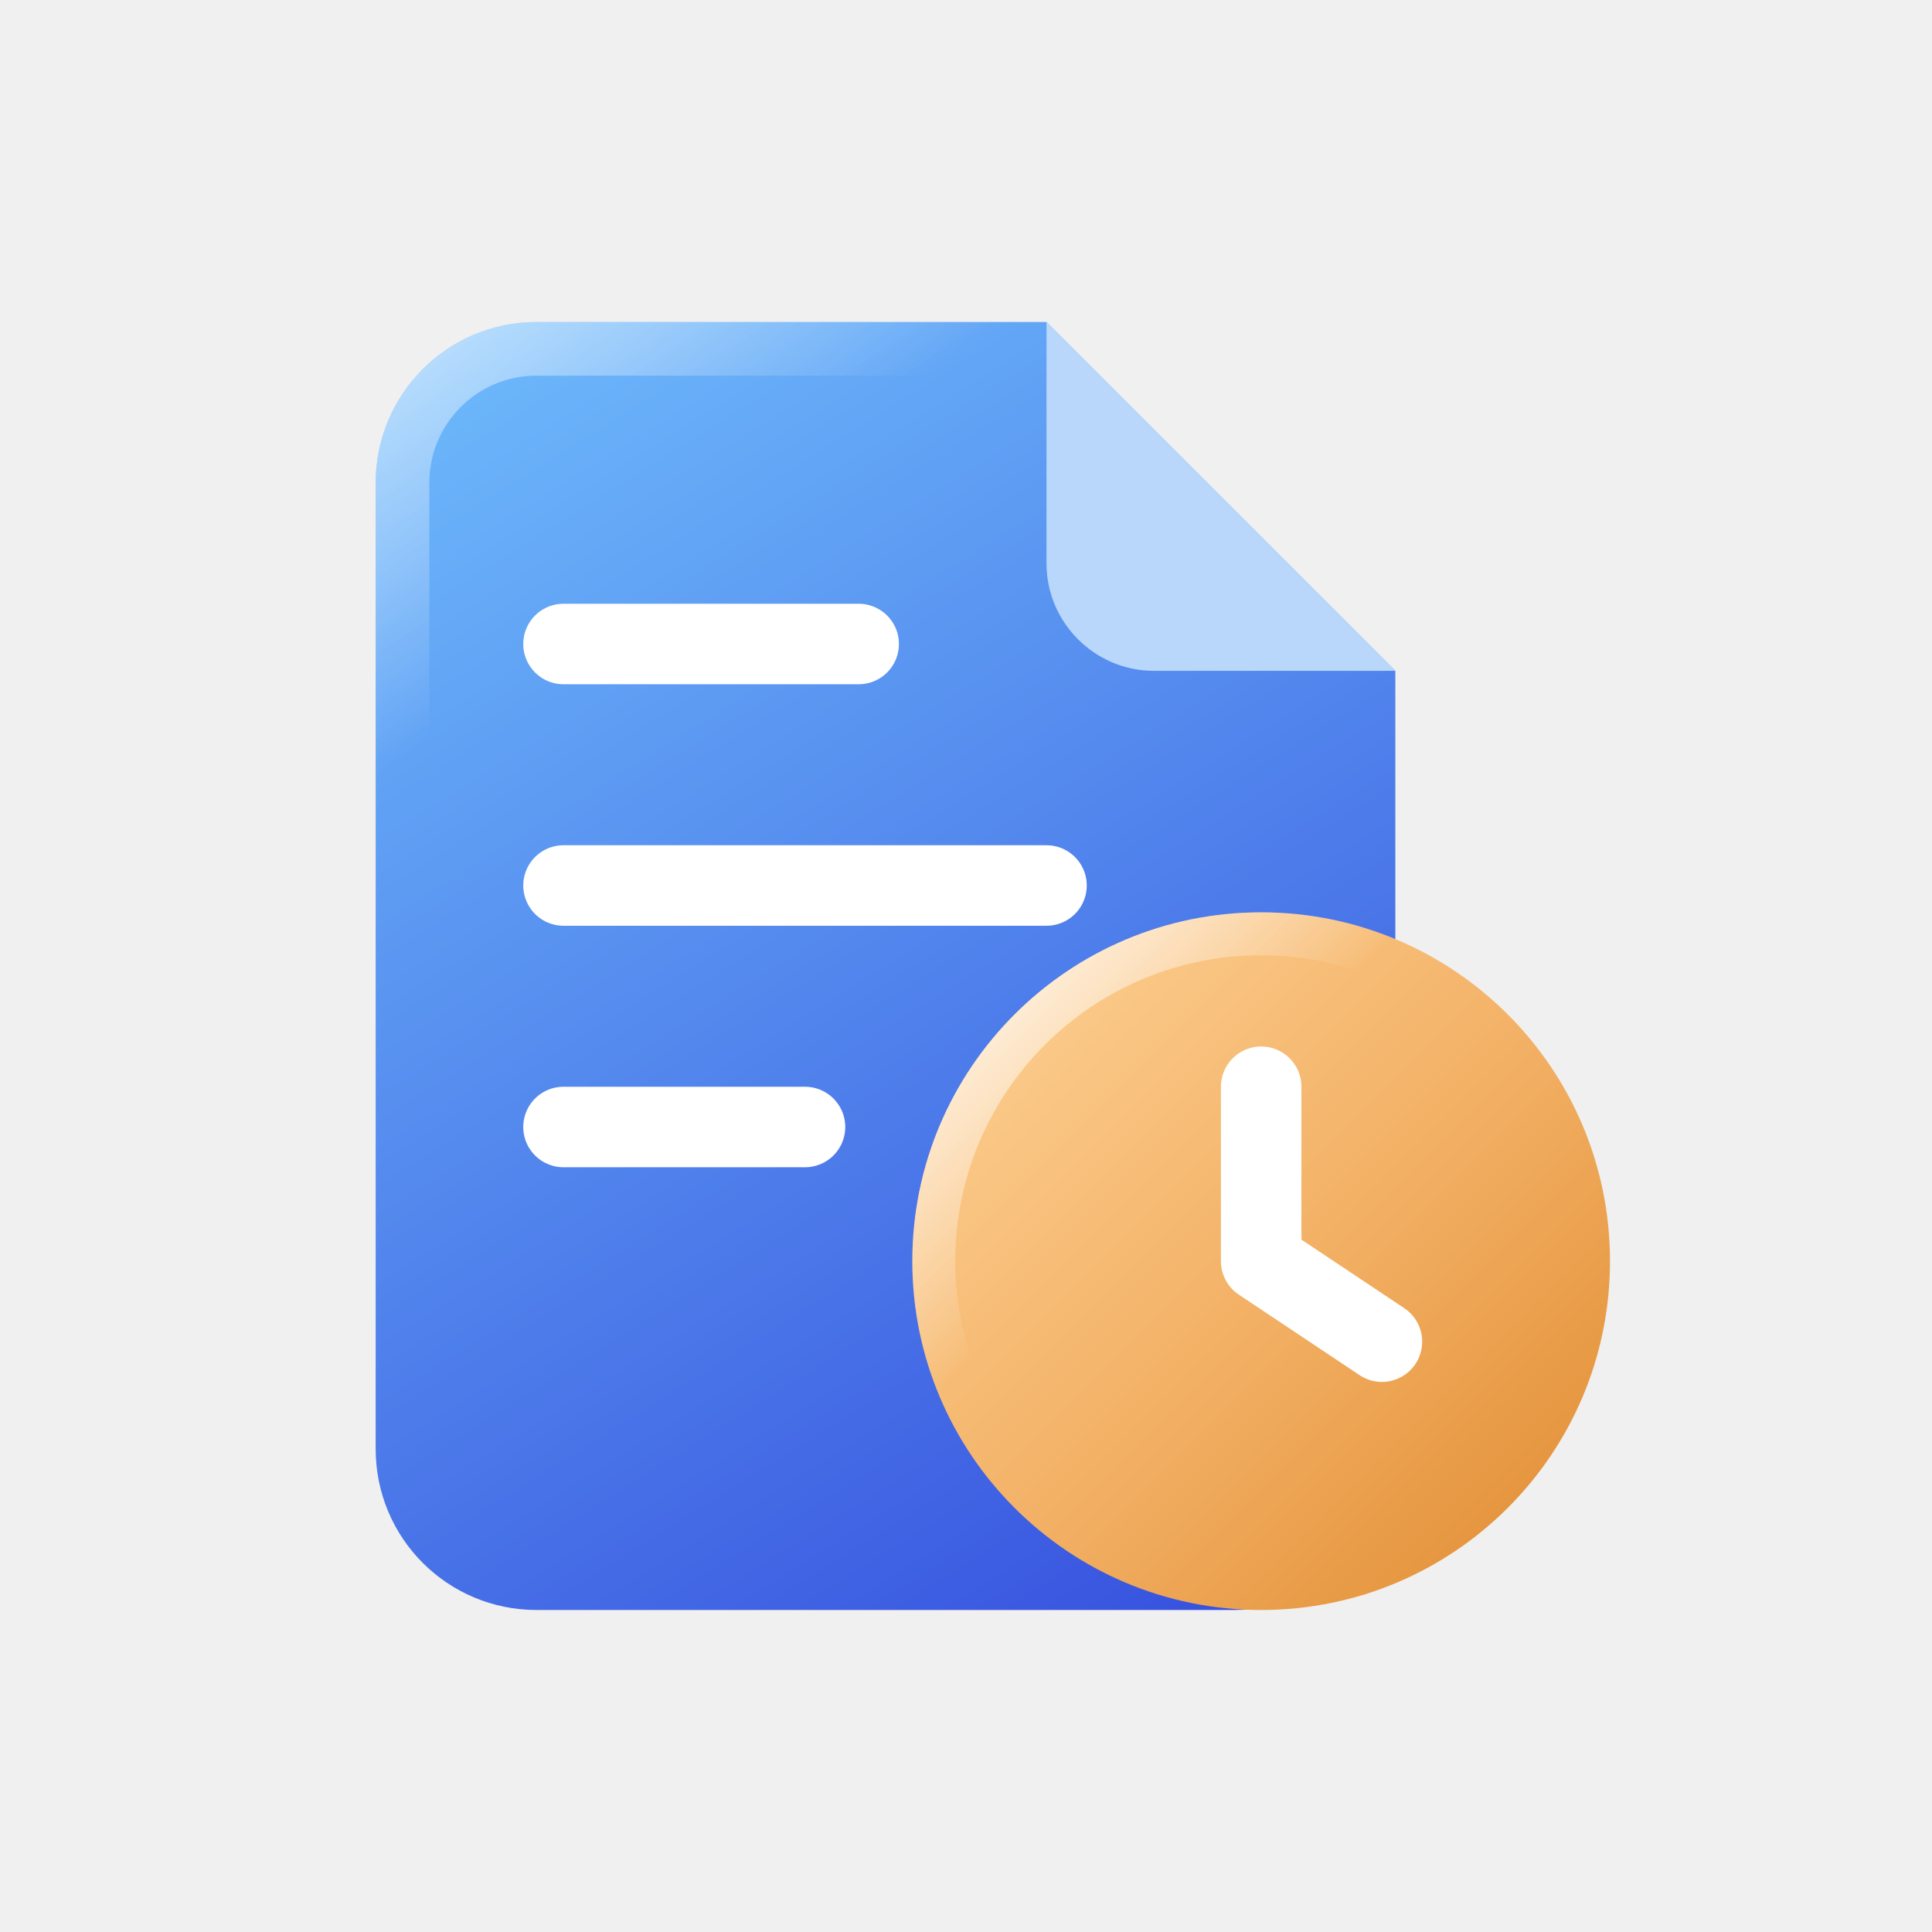
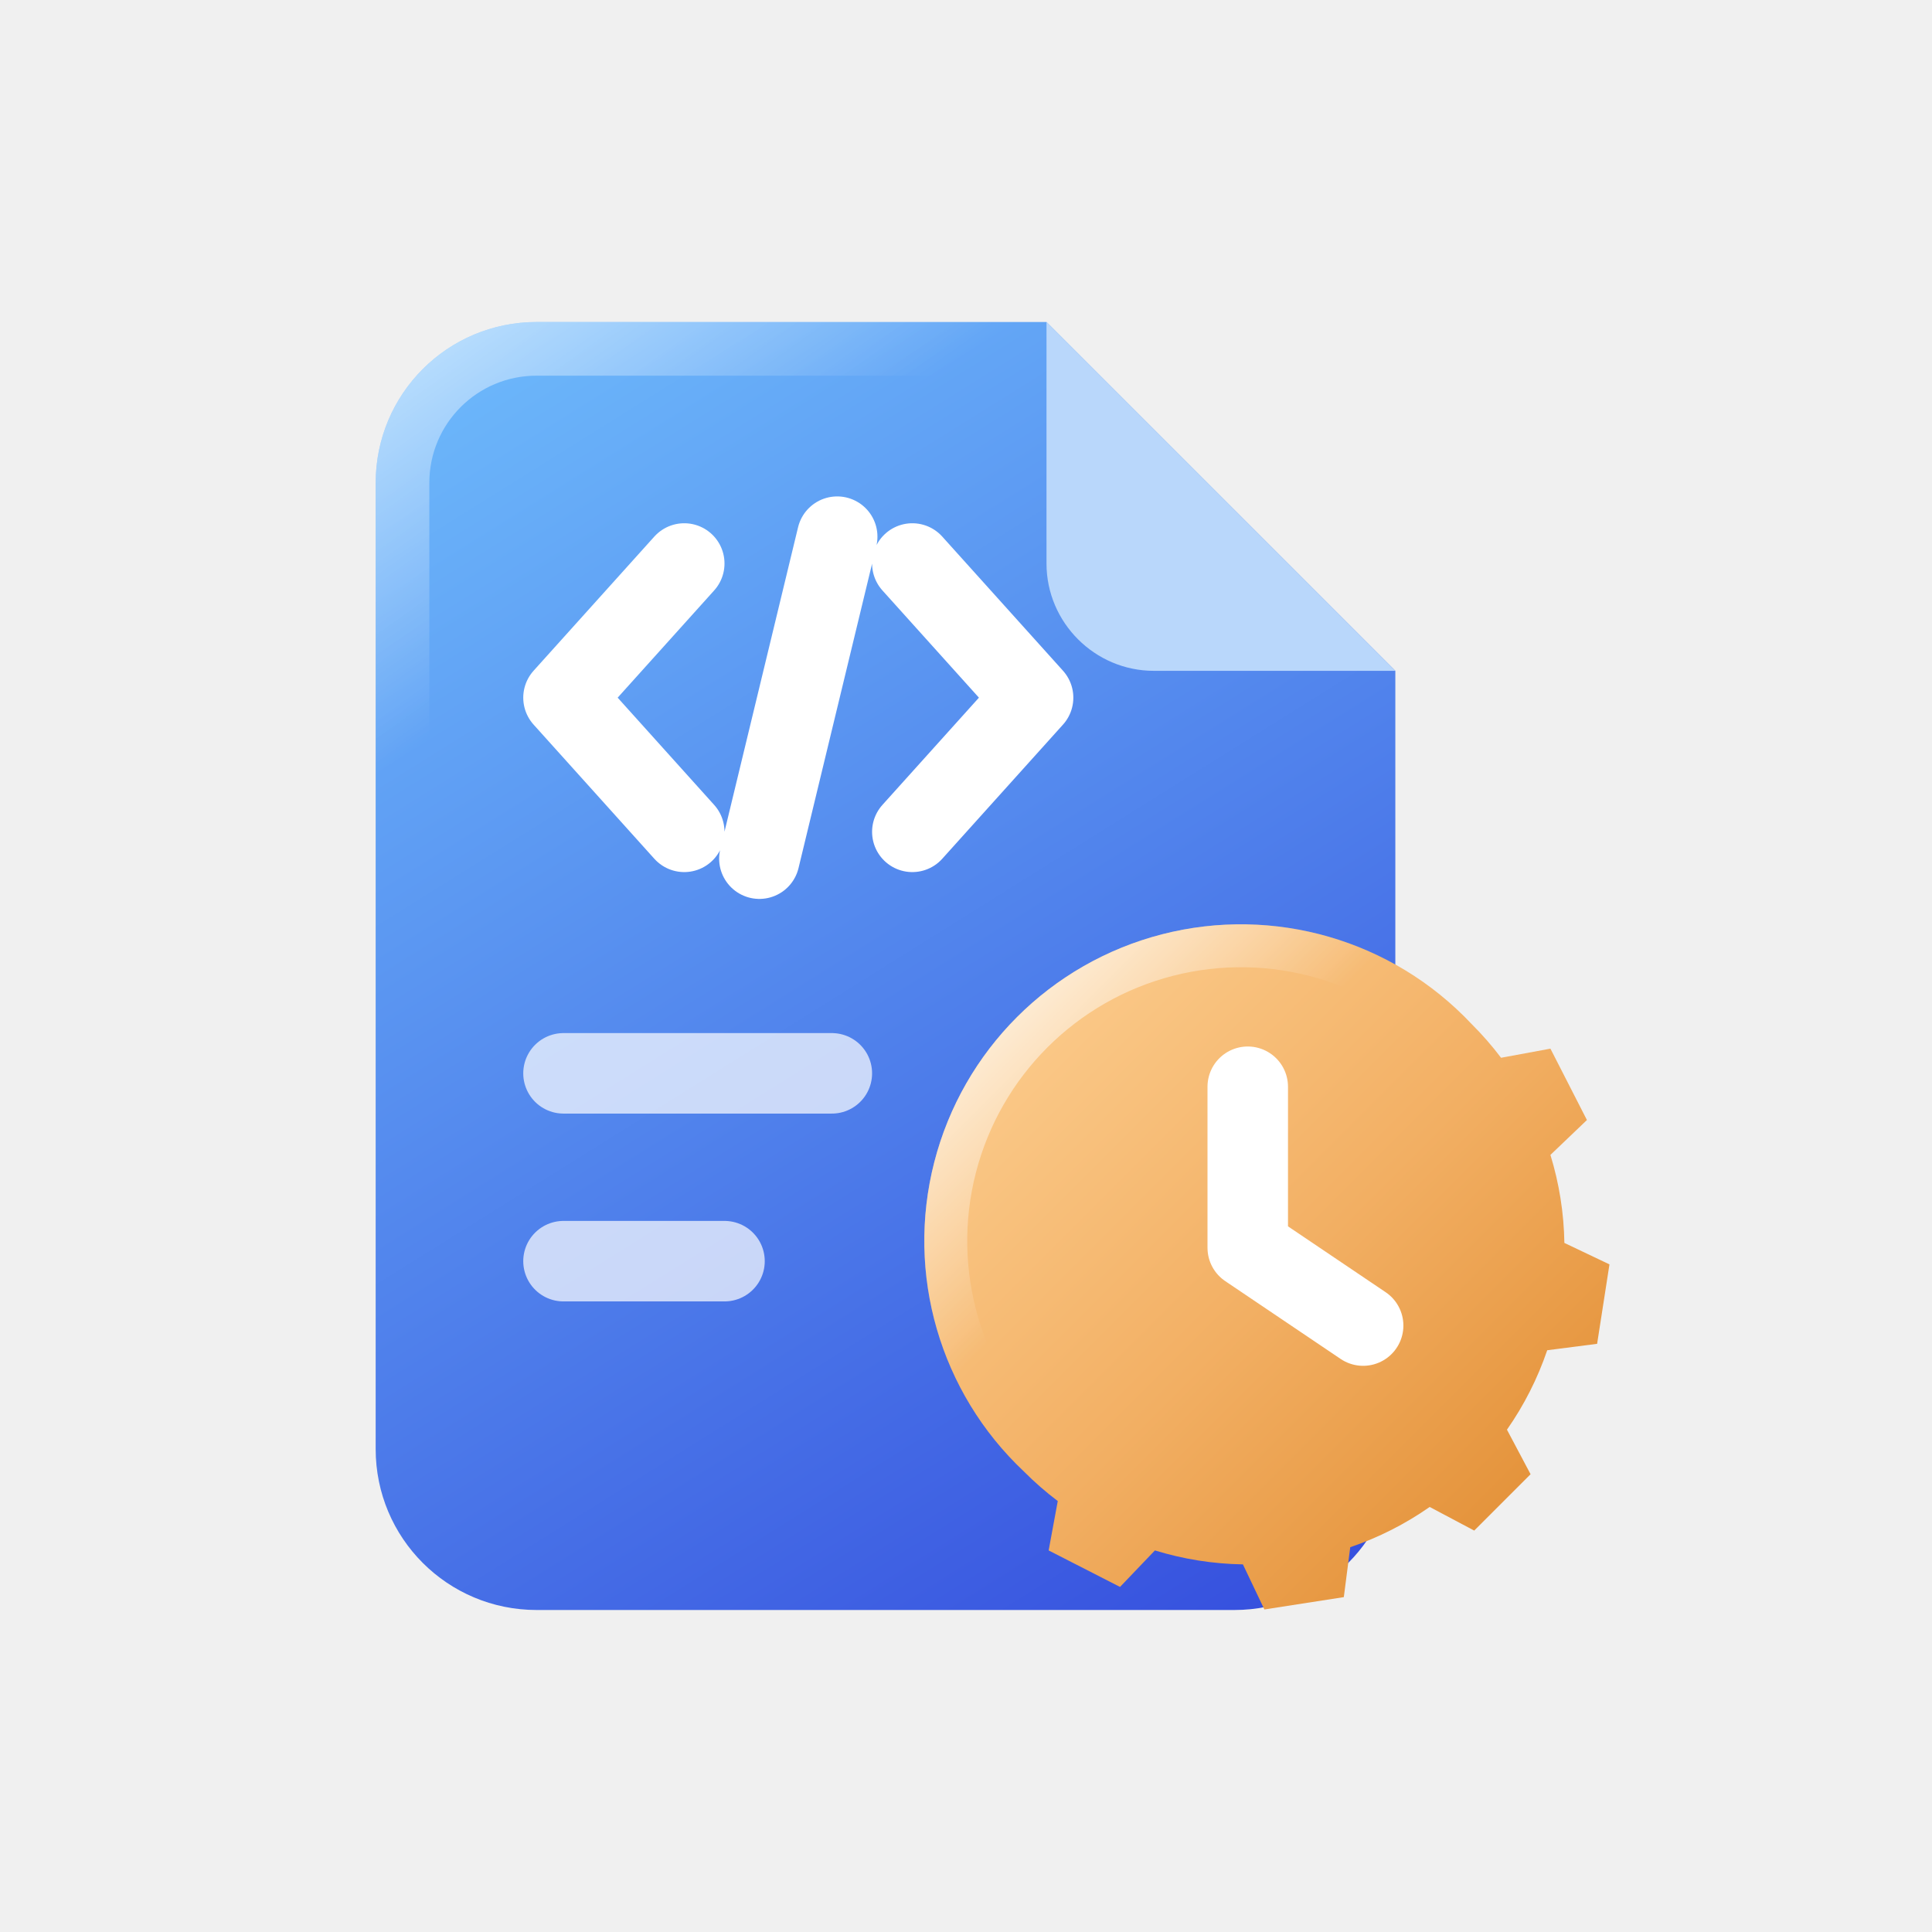
<svg xmlns="http://www.w3.org/2000/svg" width="36" height="36" viewBox="0 0 36 36" fill="none">
  <path d="M10 6H19.5L26 12.5V27C26 28.66 24.66 30 23 30H10C8.34 30 7 28.66 7 27V9C7 7.34 8.34 6 10 6Z" fill="url(#automations-page)" />
  <clipPath id="automations-page-clip">
    <path d="M10 6H19.5L26 12.5V27C26 28.66 24.66 30 23 30H10C8.34 30 7 28.66 7 27V9C7 7.34 8.34 6 10 6Z" />
  </clipPath>
  <path d="M10 6H19.5L26 12.5V27C26 28.66 24.66 30 23 30H10C8.34 30 7 28.66 7 27V9C7 7.34 8.34 6 10 6Z" stroke="url(#automations-page-rim)" stroke-width="2" clip-path="url(#automations-page-clip)" />
  <path d="M19.5 6V10.5C19.5 11.6 20.4 12.5 21.5 12.5H26Z" fill="#B9D7FB" />
-   <path d="M10.5 12H16M10.5 16.5H19.5M10.5 21H15" stroke="#FFFFFF" stroke-width="1.5" stroke-linecap="round" />
-   <circle cx="23.5" cy="23.5" r="6.5" fill="url(#automations-clock)" />
-   <circle cx="23.5" cy="23.5" r="6.1" stroke="url(#automations-clock-rim)" stroke-width="0.8" />
-   <path d="M23.5 20.25V23.5L25.75 25" stroke="#FFFFFF" stroke-width="1.5" stroke-linecap="round" stroke-linejoin="round" />
+   <path d="M12.75 10.5L10.5 13L12.75 15.5M17 10.5L19.25 13L17 15.5M15.6 10L14.15 16" stroke="#FFFFFF" stroke-width="1.5" stroke-linecap="round" stroke-linejoin="round" />
+   <path d="M10.5 20H15.5M10.5 23.5H13.5" stroke="#FFFFFF" stroke-opacity="0.7" stroke-width="1.5" stroke-linecap="round" />
+   <path d="M27.42 19.08A5.90 5.90 0 0 1 27.97 19.71L28.89 19.54L29.57 20.87L28.89 21.52A5.90 5.90 0 0 1 29.15 23.16L29.99 23.56L29.76 25.04L28.83 25.16A5.90 5.90 0 0 1 28.08 26.64L28.52 27.47L27.47 28.52L26.64 28.08A5.90 5.90 0 0 1 25.16 28.83L25.04 29.76L23.56 29.99L23.16 29.15A5.90 5.90 0 0 1 21.52 28.89L20.87 29.57L19.54 28.89L19.71 27.97A5.90 5.90 0 0 1 19.08 27.42A5.90 5.90 0 1 1 27.42 19.08 Z" fill="url(#automations-clock)" />
+   <clipPath id="automations-clock-clip">
+     <path d="M27.42 19.08A5.90 5.90 0 0 1 27.97 19.71L28.89 19.54L29.57 20.87L28.89 21.52A5.90 5.90 0 0 1 29.15 23.16L29.99 23.56L29.76 25.04L28.83 25.16A5.90 5.90 0 0 1 28.08 26.64L28.52 27.47L27.47 28.52L26.64 28.08A5.90 5.90 0 0 1 25.16 28.83L25.04 29.76L23.56 29.99L23.16 29.15A5.90 5.90 0 0 1 21.52 28.89L20.87 29.57L19.54 28.89L19.71 27.97A5.90 5.90 0 0 1 19.08 27.42A5.90 5.90 0 1 1 27.42 19.08 Z" />
+   </clipPath>
+   <path d="M27.42 19.08A5.90 5.90 0 0 1 27.97 19.71L28.89 19.54L29.57 20.87L28.89 21.52A5.90 5.90 0 0 1 29.15 23.16L29.99 23.56L29.76 25.04L28.83 25.16A5.90 5.90 0 0 1 28.08 26.64L28.52 27.47L27.47 28.52L26.64 28.08A5.90 5.90 0 0 1 25.16 28.83L25.04 29.76L23.56 29.99L23.16 29.15A5.90 5.90 0 0 1 21.52 28.89L20.87 29.57L19.54 28.89L19.71 27.97A5.90 5.90 0 0 1 19.08 27.42A5.90 5.90 0 1 1 27.42 19.08 Z" stroke="url(#automations-clock-rim)" stroke-width="1.6" stroke-linejoin="round" clip-path="url(#automations-clock-clip)" />
+   <path d="M23.25 20.25V23.25L25.4 24.7" stroke="#FFFFFF" stroke-width="1.5" stroke-linecap="round" stroke-linejoin="round" />
  <defs>
    <linearGradient id="automations-page" x1="9" y1="6" x2="24" y2="30" gradientUnits="userSpaceOnUse">
      <stop stop-color="#6DB9FB" />
      <stop offset="1" stop-color="#3650DE" />
    </linearGradient>
    <linearGradient id="automations-page-rim" x1="7" y1="6" x2="17" y2="20" gradientUnits="userSpaceOnUse">
      <stop stop-color="#FFFFFF" stop-opacity="0.6" />
      <stop offset="0.4" stop-color="#FFFFFF" stop-opacity="0" />
    </linearGradient>
-     <linearGradient id="automations-clock" x1="17" y1="17" x2="30" y2="30" gradientUnits="userSpaceOnUse">
+     <linearGradient id="automations-clock" x1="17" y1="17" x2="29.5" y2="29.5" gradientUnits="userSpaceOnUse">
      <stop stop-color="#FFD59A" />
      <stop offset="0.55" stop-color="#F2AF63" />
      <stop offset="1" stop-color="#E08A2E" />
    </linearGradient>
    <linearGradient id="automations-clock-rim" x1="17.4" y1="17.4" x2="27" y2="27" gradientUnits="userSpaceOnUse">
      <stop stop-color="#FFFFFF" stop-opacity="0.95" />
      <stop offset="0.45" stop-color="#FFFFFF" stop-opacity="0" />
    </linearGradient>
  </defs>
</svg>
